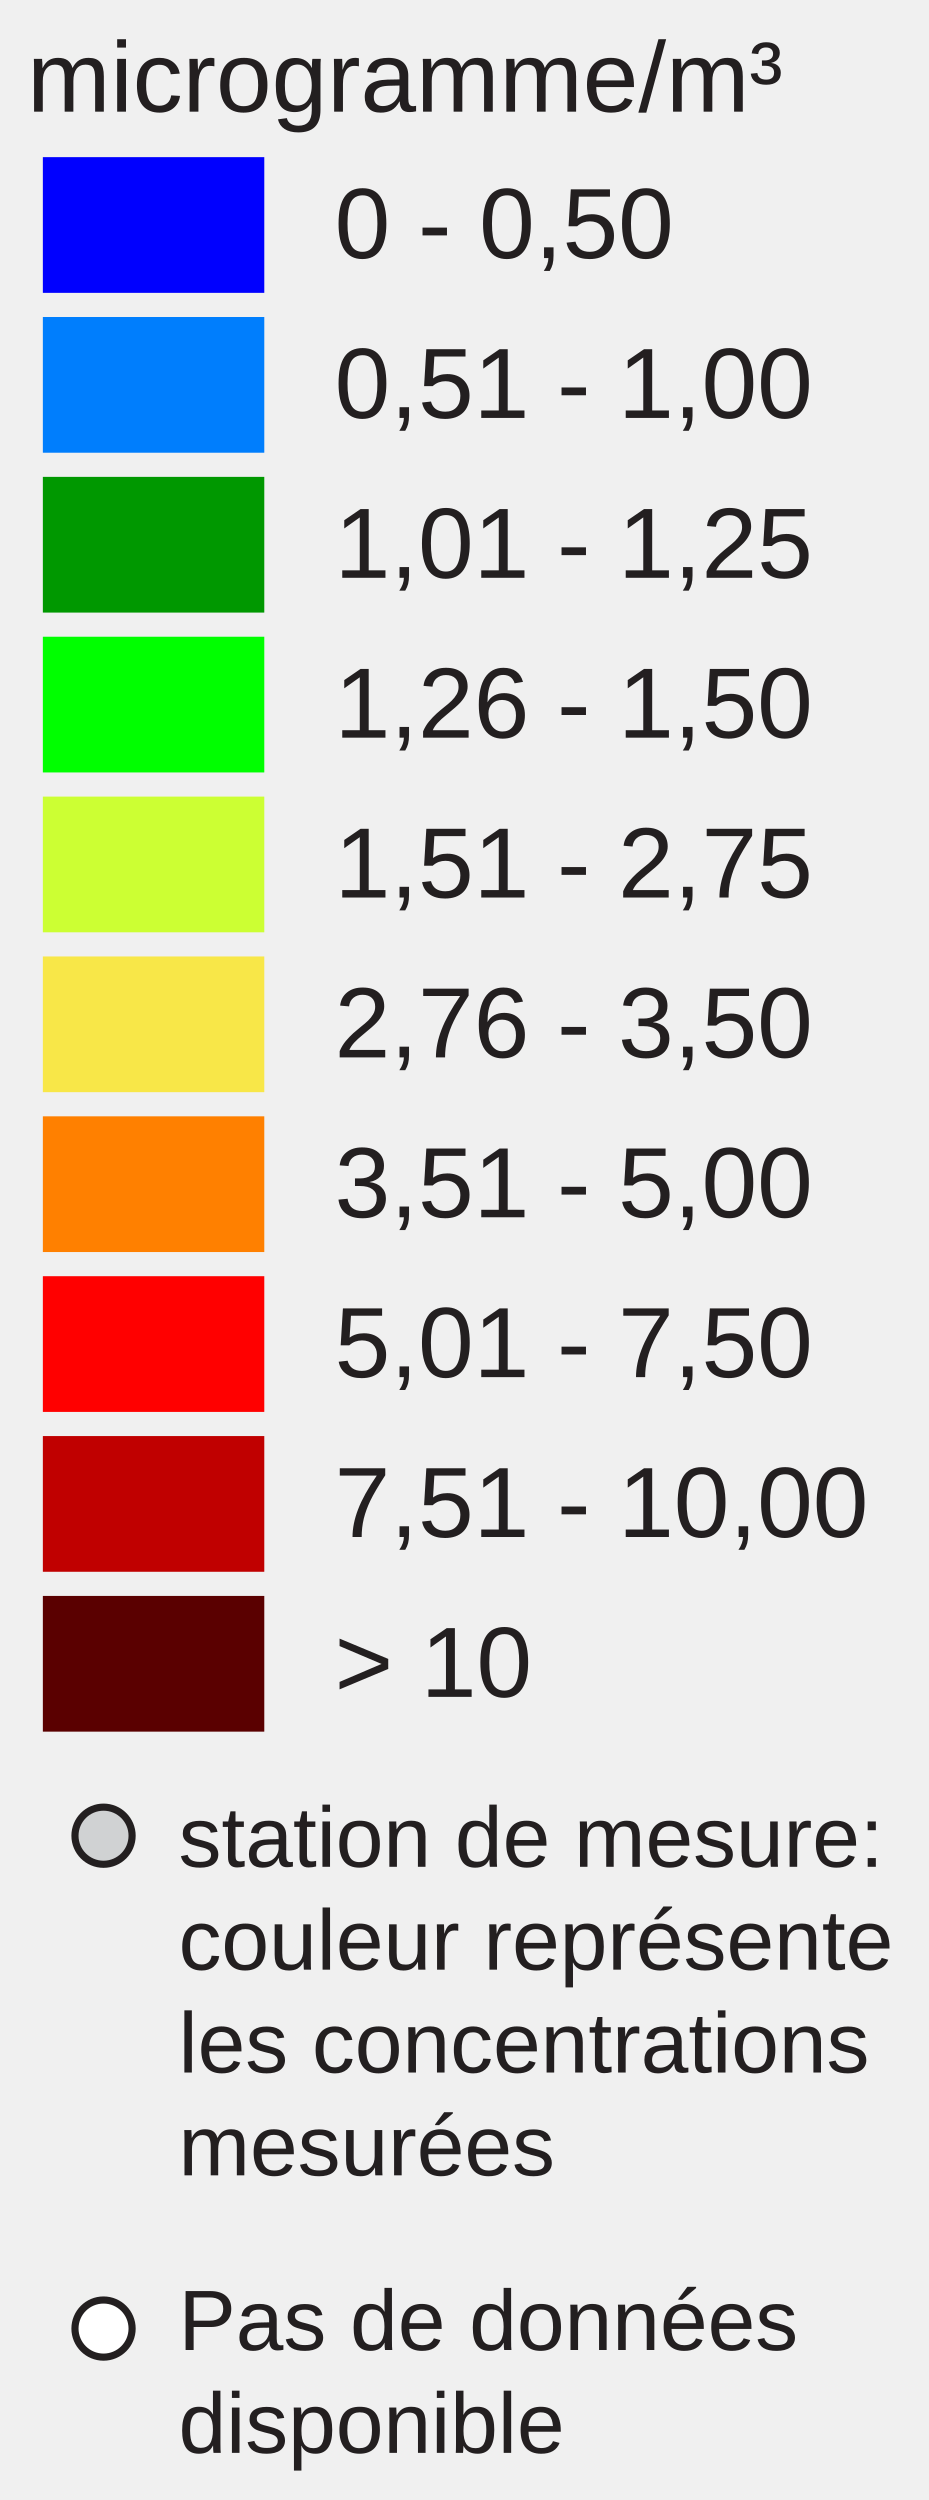
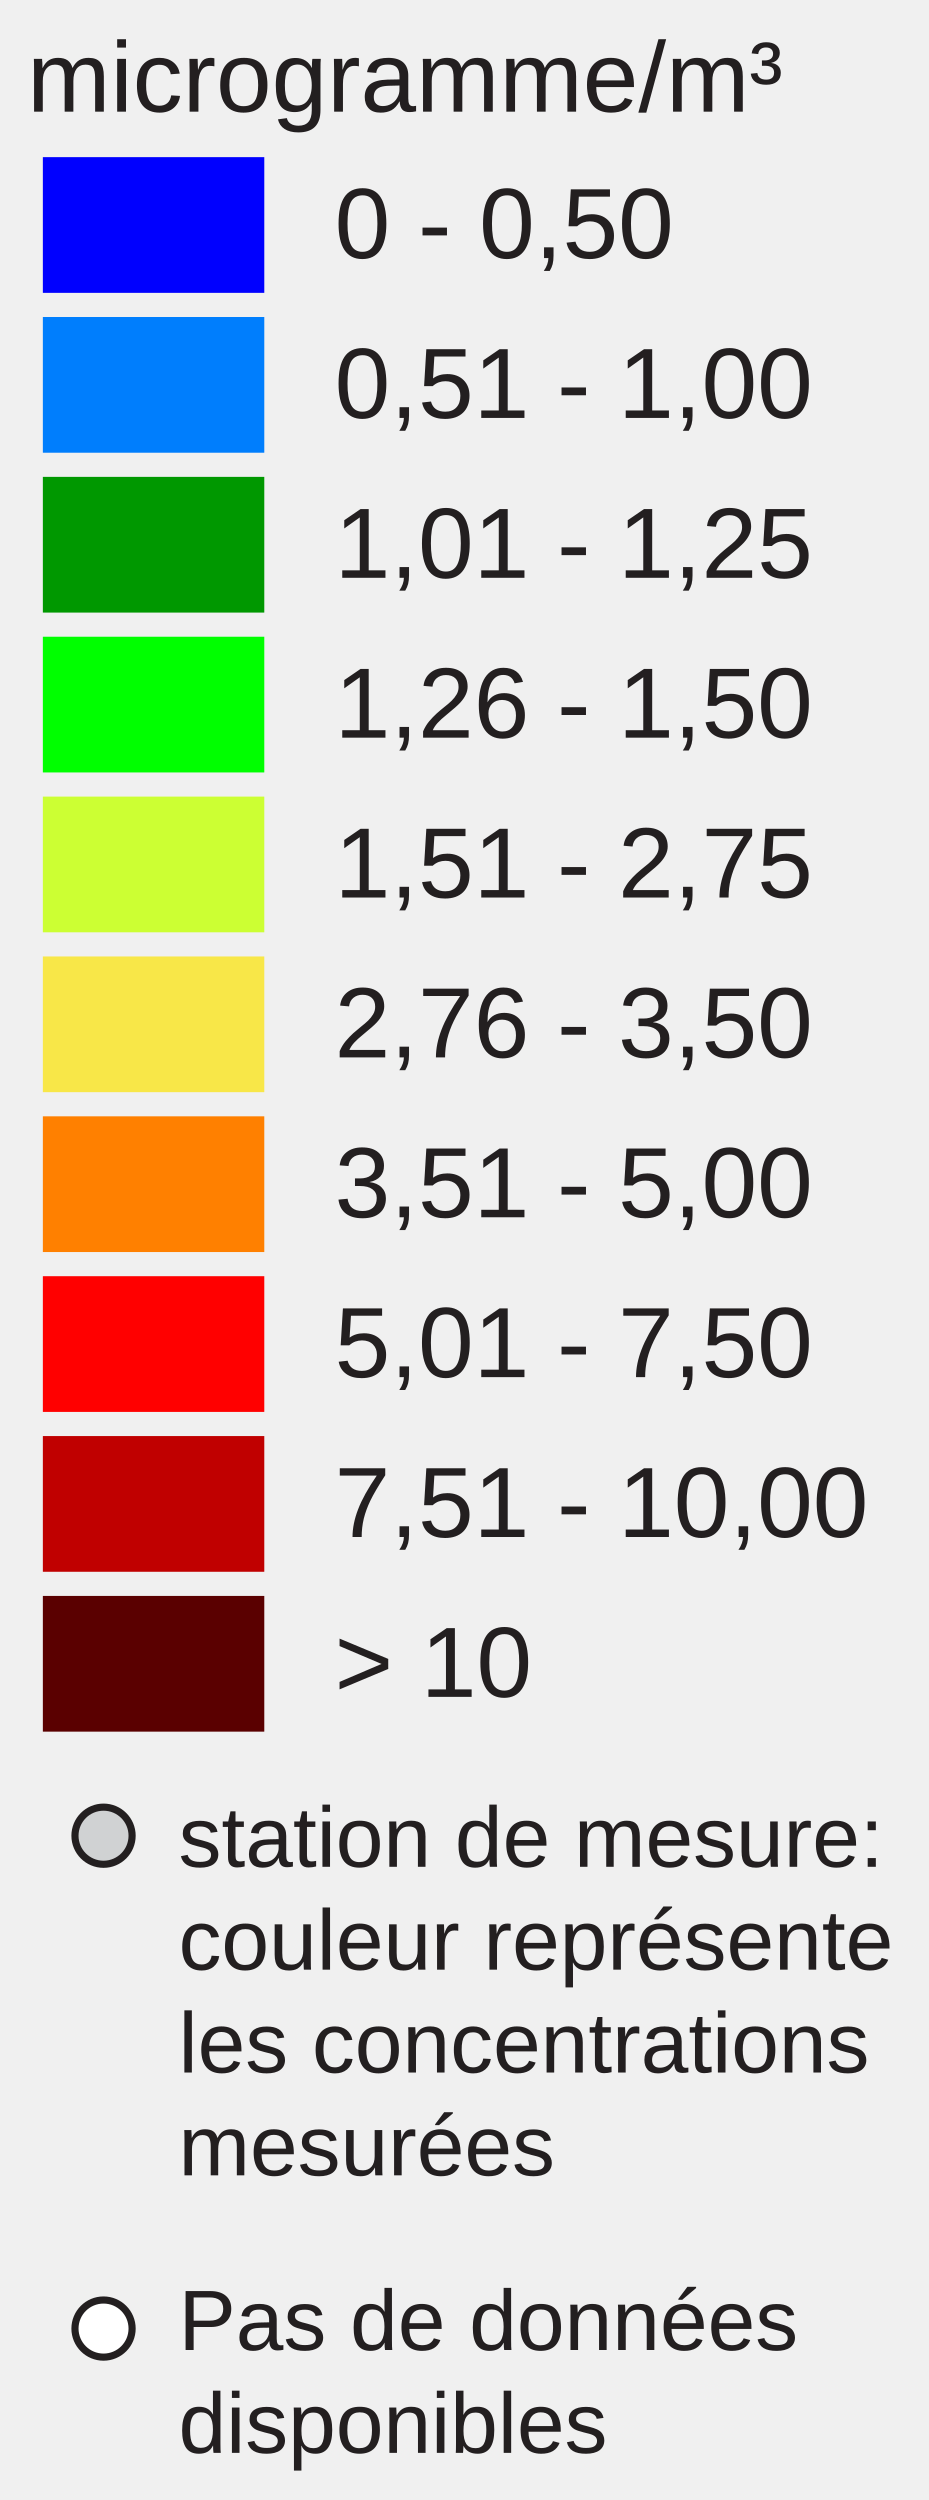
<svg xmlns="http://www.w3.org/2000/svg" version="1.1" id="Layer_1" x="0px" y="0px" width="130px" height="350px" viewBox="0 0 130 350" enable-background="new 0 0 130 350" xml:space="preserve">
  <rect x="6" y="22" fill="#0000FF" width="31" height="19" />
  <rect x="6" y="44.381" fill="#007EFD" width="31" height="19" />
  <rect x="6" y="66.762" fill="#009800" width="31" height="19" />
  <rect x="6" y="89.143" fill="#00FF00" width="31" height="19" />
  <rect x="6" y="111.524" fill="#CCFF33" width="31" height="19" />
  <rect x="6" y="133.905" fill="#F8E748" width="31" height="19" />
  <rect x="6" y="156.286" fill="#FF8000" width="31" height="19" />
  <rect x="6" y="178.668" fill="#FF0000" width="31" height="19" />
  <rect x="6" y="201.049" fill="#C00000" width="31" height="19" />
  <rect x="6" y="223.43" fill="#5A0000" width="31" height="19" />
  <text transform="matrix(1 0 0 1 46.853 36.1304)" fill="#231F20" font-family="Arial" font-size="14">0 - 0,50</text>
  <text transform="matrix(1 0 0 1 46.853 58.5112)" fill="#231F20" font-family="Arial" font-size="14">0,51 - 1,00</text>
  <text transform="matrix(1 0 0 1 46.853 80.8926)" fill="#231F20" font-family="Arial" font-size="14">1,01 - 1,25</text>
  <text transform="matrix(1 0 0 1 46.853 103.2734)" fill="#231F20" font-family="Arial" font-size="14">1,26 - 1,50</text>
  <text transform="matrix(1 0 0 1 46.853 125.6548)" fill="#231F20" font-family="Arial" font-size="14">1,51 - 2,75</text>
  <text transform="matrix(1 0 0 1 46.853 148.0352)" fill="#231F20" font-family="Arial" font-size="14">2,76 - 3,50</text>
  <text transform="matrix(1 0 0 1 46.853 170.417)" fill="#231F20" font-family="Arial" font-size="14">3,51 - 5,00</text>
  <text transform="matrix(1 0 0 1 46.853 192.7988)" fill="#231F20" font-family="Arial" font-size="14">5,01 - 7,50</text>
  <text transform="matrix(1 0 0 1 46.853 215.1797)" fill="#231F20" font-family="Arial" font-size="14">7,51 - 10,00</text>
  <text transform="matrix(1 0 0 1 46.853 237.5605)" fill="#231F20" font-family="Arial" font-size="14">&gt; 10</text>
  <text font-size="14" font-family="Arial" transform="translate(3.8027 15.631)" fill="#231F20">microgramme/m³</text>
  <circle fill="#D0D2D3" stroke="#231F20" stroke-miterlimit="10" cx="14.495" cy="257" r="4" />
  <circle fill="#FFFFFF" stroke="#231F20" stroke-miterlimit="10" cx="14.495" cy="326" r="4" />
  <text font-size="12" font-family="Arial" transform="translate(25 261.35)" fill="#231F20">station de mesure:</text>
  <text font-size="12" font-family="Arial" transform="translate(25 275.75)" fill="#231F20">couleur représente</text>
  <text font-size="12" font-family="Arial" transform="translate(25 290.15)" fill="#231F20">les concentrations</text>
  <text font-size="12" font-family="Arial" transform="translate(25 304.55)" fill="#231F20">mesurées</text>
  <text font-size="12" font-family="Arial" transform="translate(25 329)" fill="#231F20">Pas de données</text>
-   <text font-size="12" font-family="Arial" transform="translate(25 343.4)" fill="#231F20">disponible</text>
+   <text font-size="12" font-family="Arial" transform="translate(25 343.4)" fill="#231F20">disponibles</text>
</svg>
